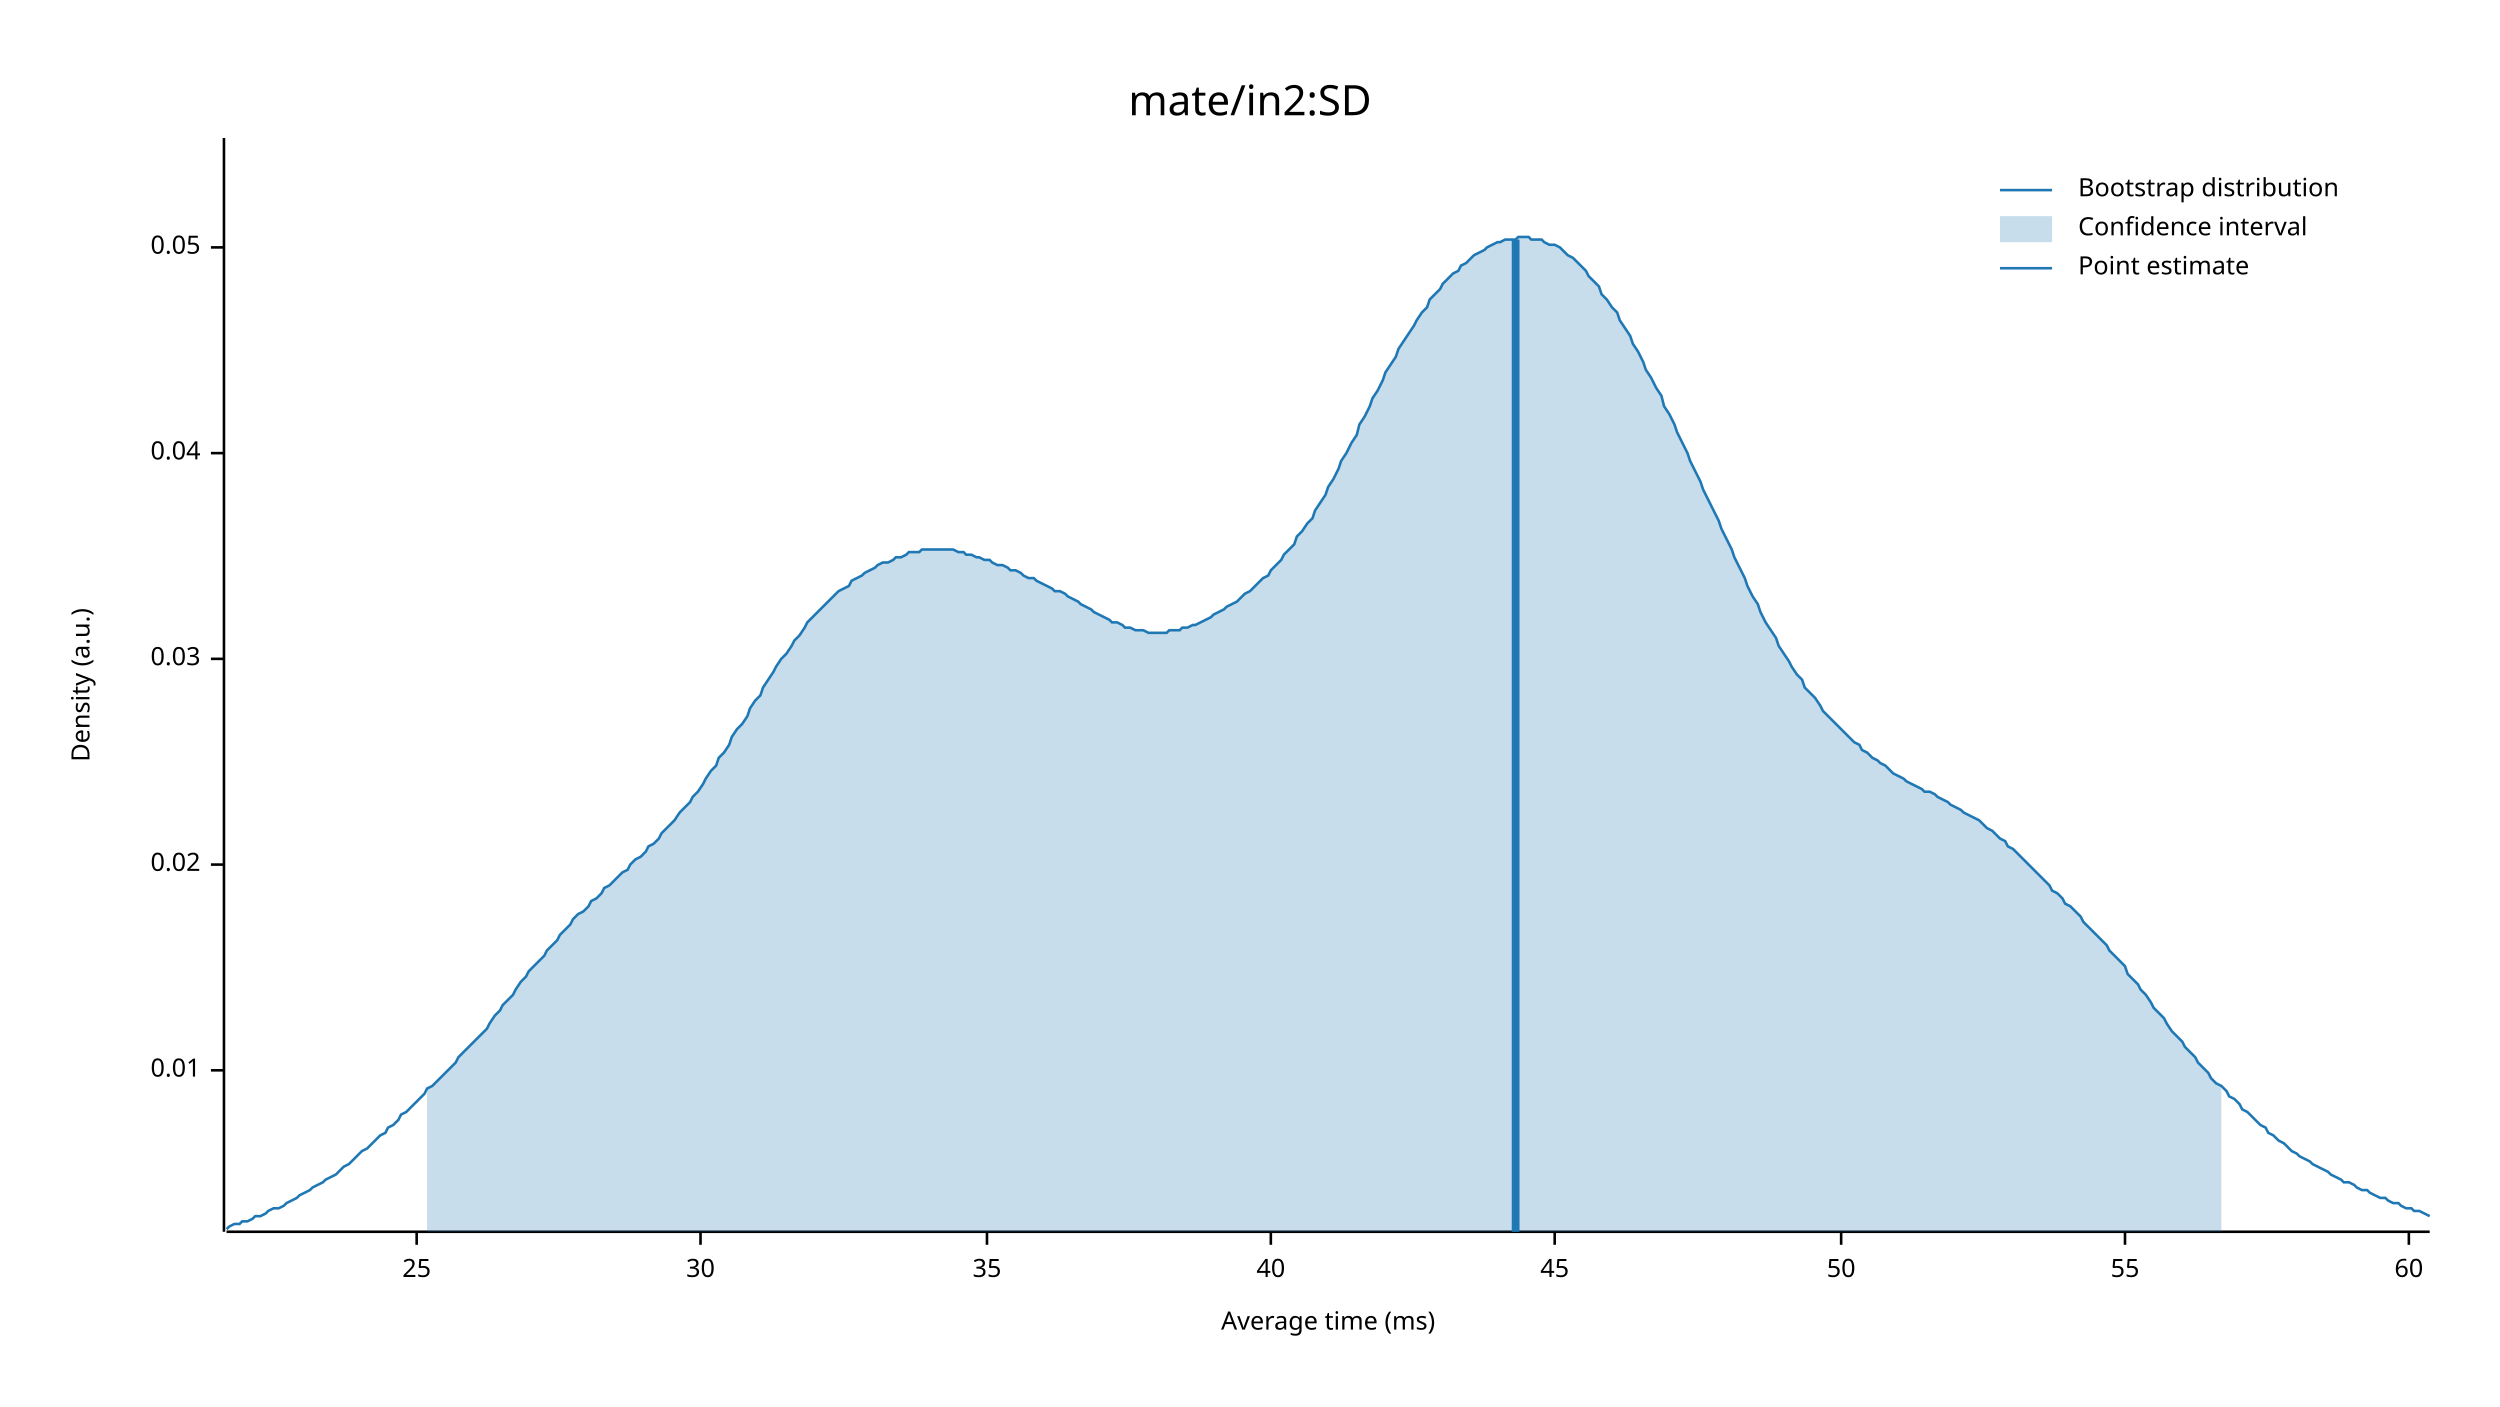
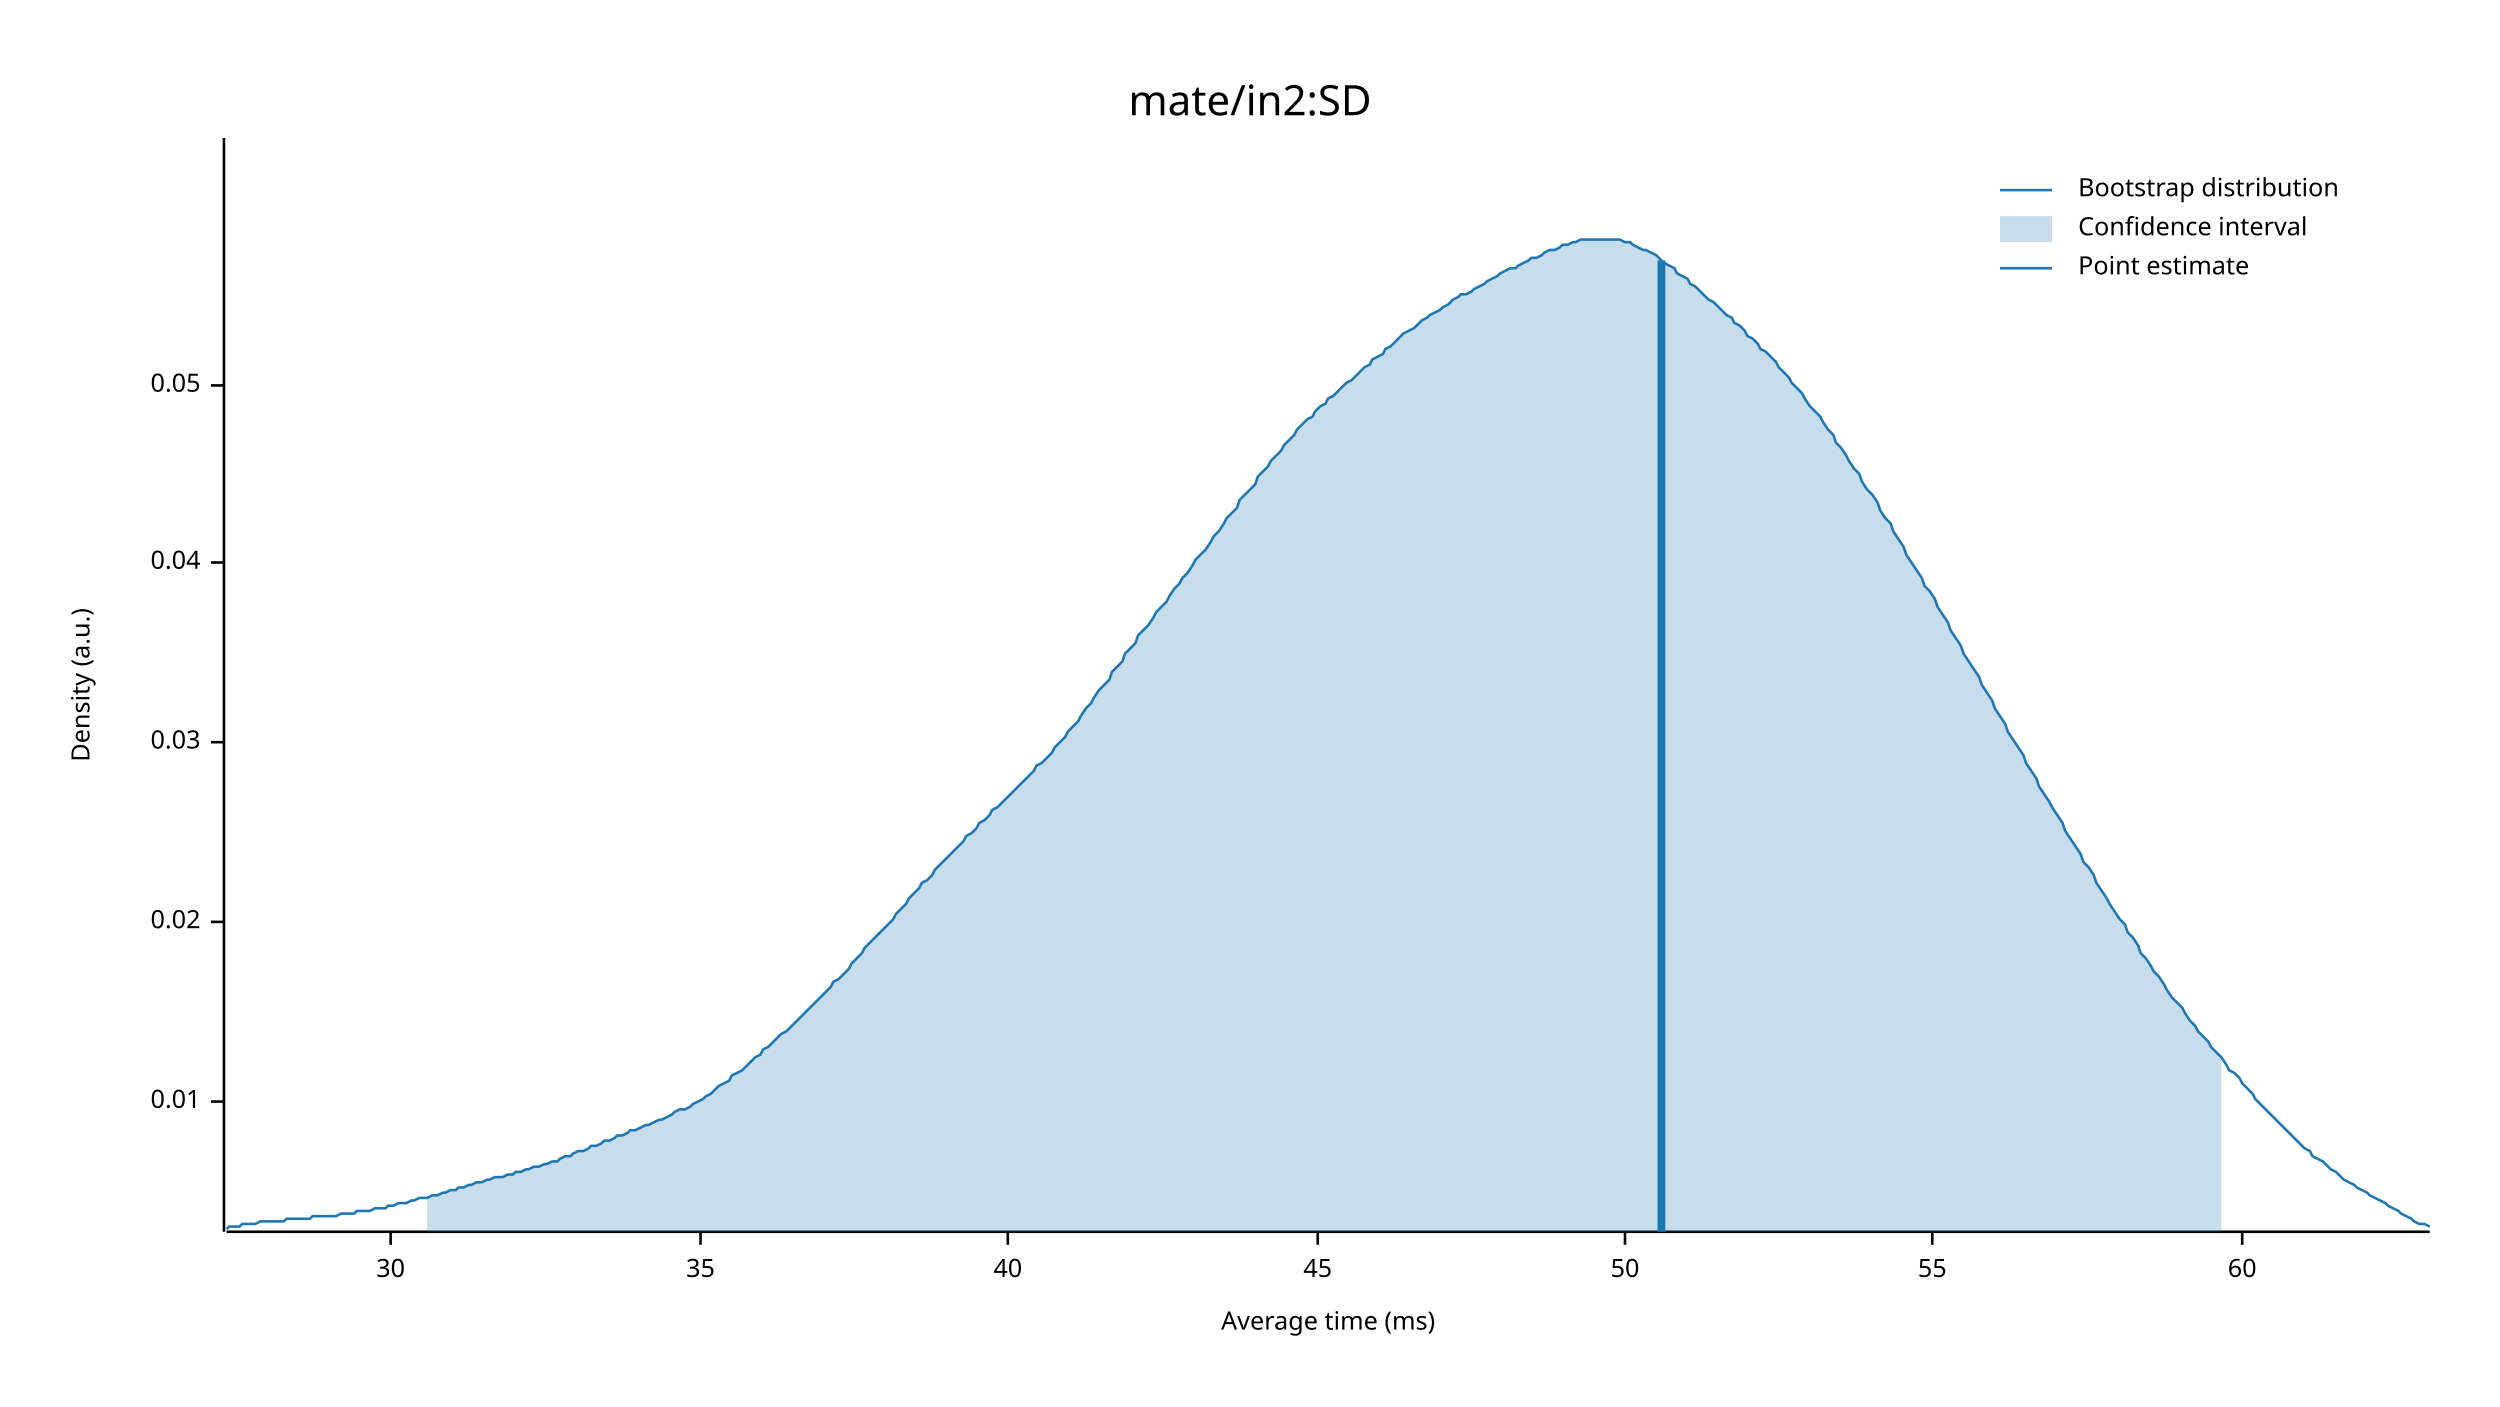
<svg xmlns="http://www.w3.org/2000/svg" width="960" height="540" viewBox="0 0 960 540">
  <text x="480" y="32" dy="0.76em" text-anchor="middle" font-family="sans-serif" font-size="16.129" opacity="1" fill="#000000">
mate/in2:SD
</text>
  <text x="27" y="263" dy="0.76em" text-anchor="middle" font-family="sans-serif" font-size="9.677" opacity="1" fill="#000000" transform="rotate(270, 27, 263)">
Density (a.u.)
</text>
  <text x="510" y="513" dy="-0.5ex" text-anchor="middle" font-family="sans-serif" font-size="9.677" opacity="1" fill="#000000">
Average time (ms)
</text>
  <polyline fill="none" opacity="1" stroke="#000000" stroke-width="1" points="86,53 86,473 " />
-   <text x="77" y="411" dy="0.5ex" text-anchor="end" font-family="sans-serif" font-size="9.677" opacity="1" fill="#000000">
+   <text x="77" y="423" dy="0.5ex" text-anchor="end" font-family="sans-serif" font-size="9.677" opacity="1" fill="#000000">
0.01
</text>
-   <polyline fill="none" opacity="1" stroke="#000000" stroke-width="1" points="81,411 86,411 " />
-   <text x="77" y="332" dy="0.5ex" text-anchor="end" font-family="sans-serif" font-size="9.677" opacity="1" fill="#000000">
+   <polyline fill="none" opacity="1" stroke="#000000" stroke-width="1" points="81,423 86,423 " />
+   <text x="77" y="354" dy="0.5ex" text-anchor="end" font-family="sans-serif" font-size="9.677" opacity="1" fill="#000000">
0.02
</text>
-   <polyline fill="none" opacity="1" stroke="#000000" stroke-width="1" points="81,332 86,332 " />
-   <text x="77" y="253" dy="0.5ex" text-anchor="end" font-family="sans-serif" font-size="9.677" opacity="1" fill="#000000">
+   <polyline fill="none" opacity="1" stroke="#000000" stroke-width="1" points="81,354 86,354 " />
+   <text x="77" y="285" dy="0.5ex" text-anchor="end" font-family="sans-serif" font-size="9.677" opacity="1" fill="#000000">
0.03
</text>
-   <polyline fill="none" opacity="1" stroke="#000000" stroke-width="1" points="81,253 86,253 " />
-   <text x="77" y="174" dy="0.5ex" text-anchor="end" font-family="sans-serif" font-size="9.677" opacity="1" fill="#000000">
+   <polyline fill="none" opacity="1" stroke="#000000" stroke-width="1" points="81,285 86,285 " />
+   <text x="77" y="216" dy="0.5ex" text-anchor="end" font-family="sans-serif" font-size="9.677" opacity="1" fill="#000000">
0.04
</text>
-   <polyline fill="none" opacity="1" stroke="#000000" stroke-width="1" points="81,174 86,174 " />
-   <text x="77" y="95" dy="0.5ex" text-anchor="end" font-family="sans-serif" font-size="9.677" opacity="1" fill="#000000">
+   <polyline fill="none" opacity="1" stroke="#000000" stroke-width="1" points="81,216 86,216 " />
+   <text x="77" y="148" dy="0.5ex" text-anchor="end" font-family="sans-serif" font-size="9.677" opacity="1" fill="#000000">
0.05
</text>
-   <polyline fill="none" opacity="1" stroke="#000000" stroke-width="1" points="81,95 86,95 " />
+   <polyline fill="none" opacity="1" stroke="#000000" stroke-width="1" points="81,148 86,148 " />
  <polyline fill="none" opacity="1" stroke="#000000" stroke-width="1" points="87,473 933,473 " />
-   <text x="160" y="483" dy="0.76em" text-anchor="middle" font-family="sans-serif" font-size="9.677" opacity="1" fill="#000000">
- 25
- </text>
-   <polyline fill="none" opacity="1" stroke="#000000" stroke-width="1" points="160,473 160,478 " />
-   <text x="269" y="483" dy="0.76em" text-anchor="middle" font-family="sans-serif" font-size="9.677" opacity="1" fill="#000000">
+   <text x="150" y="483" dy="0.76em" text-anchor="middle" font-family="sans-serif" font-size="9.677" opacity="1" fill="#000000">
30
</text>
-   <polyline fill="none" opacity="1" stroke="#000000" stroke-width="1" points="269,473 269,478 " />
-   <text x="379" y="483" dy="0.76em" text-anchor="middle" font-family="sans-serif" font-size="9.677" opacity="1" fill="#000000">
+   <polyline fill="none" opacity="1" stroke="#000000" stroke-width="1" points="150,473 150,478 " />
+   <text x="269" y="483" dy="0.76em" text-anchor="middle" font-family="sans-serif" font-size="9.677" opacity="1" fill="#000000">
35
</text>
-   <polyline fill="none" opacity="1" stroke="#000000" stroke-width="1" points="379,473 379,478 " />
-   <text x="488" y="483" dy="0.76em" text-anchor="middle" font-family="sans-serif" font-size="9.677" opacity="1" fill="#000000">
+   <polyline fill="none" opacity="1" stroke="#000000" stroke-width="1" points="269,473 269,478 " />
+   <text x="387" y="483" dy="0.76em" text-anchor="middle" font-family="sans-serif" font-size="9.677" opacity="1" fill="#000000">
40
</text>
-   <polyline fill="none" opacity="1" stroke="#000000" stroke-width="1" points="488,473 488,478 " />
-   <text x="597" y="483" dy="0.76em" text-anchor="middle" font-family="sans-serif" font-size="9.677" opacity="1" fill="#000000">
+   <polyline fill="none" opacity="1" stroke="#000000" stroke-width="1" points="387,473 387,478 " />
+   <text x="506" y="483" dy="0.76em" text-anchor="middle" font-family="sans-serif" font-size="9.677" opacity="1" fill="#000000">
45
</text>
-   <polyline fill="none" opacity="1" stroke="#000000" stroke-width="1" points="597,473 597,478 " />
-   <text x="707" y="483" dy="0.76em" text-anchor="middle" font-family="sans-serif" font-size="9.677" opacity="1" fill="#000000">
+   <polyline fill="none" opacity="1" stroke="#000000" stroke-width="1" points="506,473 506,478 " />
+   <text x="624" y="483" dy="0.76em" text-anchor="middle" font-family="sans-serif" font-size="9.677" opacity="1" fill="#000000">
50
</text>
-   <polyline fill="none" opacity="1" stroke="#000000" stroke-width="1" points="707,473 707,478 " />
-   <text x="816" y="483" dy="0.76em" text-anchor="middle" font-family="sans-serif" font-size="9.677" opacity="1" fill="#000000">
+   <polyline fill="none" opacity="1" stroke="#000000" stroke-width="1" points="624,473 624,478 " />
+   <text x="742" y="483" dy="0.76em" text-anchor="middle" font-family="sans-serif" font-size="9.677" opacity="1" fill="#000000">
55
</text>
-   <polyline fill="none" opacity="1" stroke="#000000" stroke-width="1" points="816,473 816,478 " />
-   <text x="925" y="483" dy="0.76em" text-anchor="middle" font-family="sans-serif" font-size="9.677" opacity="1" fill="#000000">
+   <polyline fill="none" opacity="1" stroke="#000000" stroke-width="1" points="742,473 742,478 " />
+   <text x="861" y="483" dy="0.76em" text-anchor="middle" font-family="sans-serif" font-size="9.677" opacity="1" fill="#000000">
60
</text>
-   <polyline fill="none" opacity="1" stroke="#000000" stroke-width="1" points="925,473 925,478 " />
-   <polyline fill="none" opacity="1" stroke="#1F78B4" stroke-width="1" points="87,472 88,471 90,470 92,470 93,469 95,469 97,468 98,467 100,467 102,466 103,465 105,464 107,464 109,463 110,462 112,461 114,460 115,459 117,458 119,457 120,456 122,455 124,454 125,453 127,452 129,451 131,449 132,448 134,447 136,445 137,444 139,442 141,441 142,440 144,438 146,436 148,435 149,433 151,432 153,430 154,428 156,427 158,425 159,424 161,422 163,420 164,418 166,417 168,415 170,413 171,412 173,410 175,408 176,406 178,404 180,402 181,401 183,399 185,397 187,395 188,393 190,390 192,388 193,386 195,384 197,382 198,380 200,377 202,375 203,373 205,371 207,369 209,367 210,365 212,363 214,361 215,359 217,357 219,355 220,353 222,351 224,350 226,348 227,346 229,345 231,343 232,341 234,340 236,338 237,337 239,335 241,334 242,332 244,330 246,329 248,327 249,325 251,324 253,322 254,320 256,318 258,316 259,315 261,312 263,310 265,308 266,306 268,304 270,301 271,299 273,296 275,294 276,291 278,289 280,286 281,283 283,280 285,278 287,275 288,272 290,269 292,267 293,264 295,261 297,258 298,256 300,253 302,251 304,248 305,246 307,244 309,241 310,239 312,237 314,235 315,234 317,232 319,230 320,229 322,227 324,226 326,225 327,223 329,222 331,221 332,220 334,219 336,218 337,217 339,216 341,216 343,215 344,214 346,214 348,213 349,212 351,212 353,212 354,211 356,211 358,211 359,211 361,211 363,211 365,211 366,211 368,212 370,212 371,213 373,213 375,214 376,214 378,215 380,215 381,216 383,217 385,217 387,218 388,219 390,219 392,220 393,221 395,222 397,222 398,223 400,224 402,225 404,226 405,227 407,227 409,228 410,229 412,230 414,231 415,232 417,233 419,234 420,235 422,236 424,237 426,238 427,239 429,239 431,240 432,241 434,241 436,242 437,242 439,242 441,243 443,243 444,243 446,243 448,243 449,242 451,242 453,242 454,241 456,241 458,240 459,240 461,239 463,238 465,237 466,236 468,235 470,234 471,233 473,232 475,231 476,230 478,228 480,227 482,225 483,224 485,222 487,221 488,219 490,217 492,215 493,213 495,211 497,209 498,206 500,204 502,201 504,199 505,196 507,193 509,190 510,187 512,184 514,180 515,177 517,174 519,170 521,167 522,163 524,160 526,156 527,153 529,150 531,146 532,143 534,140 536,137 537,134 539,131 541,128 543,125 544,123 546,120 548,118 549,115 551,113 553,111 554,109 556,107 558,105 560,104 561,102 563,101 565,99 566,98 568,97 570,96 571,95 573,94 575,93 576,93 578,92 580,92 582,92 583,91 585,91 587,91 588,92 590,92 592,92 593,93 595,94 597,94 599,95 600,96 602,98 604,99 605,100 607,102 609,104 610,106 612,108 614,110 615,113 617,115 619,118 621,120 622,123 624,126 626,129 627,132 629,135 631,139 632,142 634,145 636,149 638,152 639,156 641,159 643,163 644,166 646,170 648,174 649,177 651,181 653,185 654,188 656,192 658,196 660,200 661,203 663,207 665,211 666,214 668,218 670,222 671,225 673,229 675,232 676,235 678,239 680,242 682,245 683,248 685,251 687,254 688,256 690,259 692,261 693,264 695,266 697,268 699,271 700,273 702,275 704,277 705,278 707,280 709,282 710,283 712,285 714,286 715,288 717,289 719,291 721,292 722,293 724,294 726,296 727,297 729,298 731,299 732,300 734,301 736,302 738,303 739,304 741,304 743,305 744,306 746,307 748,308 749,309 751,310 753,311 754,312 756,313 758,314 760,315 761,316 763,318 765,319 766,320 768,322 770,323 771,325 773,326 775,328 777,330 778,331 780,333 782,335 783,336 785,338 787,340 788,342 790,343 792,345 793,347 795,348 797,350 799,352 800,354 802,356 804,358 805,359 807,361 809,363 810,365 812,367 814,369 816,371 817,374 819,376 821,378 822,380 824,382 826,385 827,387 829,389 831,391 832,393 834,396 836,398 838,400 839,402 841,404 843,406 844,408 846,410 848,412 849,414 851,416 853,417 855,419 856,421 858,422 860,424 861,426 863,427 865,429 866,430 868,432 870,433 871,435 873,436 875,438 877,439 878,440 880,442 882,443 883,444 885,445 887,446 888,447 890,448 892,449 894,450 895,451 897,452 899,453 900,454 902,454 904,455 905,456 907,457 909,457 910,458 912,459 914,460 916,460 917,461 919,462 921,462 922,463 924,464 926,464 927,465 929,465 931,466 933,467 " />
-   <polygon opacity="0.25" fill="#1F78B4" points="164,418 166,417 168,415 170,413 171,412 173,410 175,408 176,406 178,404 180,402 181,401 183,399 185,397 187,395 188,393 190,390 192,388 193,386 195,384 197,382 198,380 200,377 202,375 203,373 205,371 207,369 209,367 210,365 212,363 214,361 215,359 217,357 219,355 220,353 222,351 224,350 226,348 227,346 229,345 231,343 232,341 234,340 236,338 237,337 239,335 241,334 242,332 244,330 246,329 248,327 249,325 251,324 253,322 254,320 256,318 258,316 259,315 261,312 263,310 265,308 266,306 268,304 270,301 271,299 273,296 275,294 276,291 278,289 280,286 281,283 283,280 285,278 287,275 288,272 290,269 292,267 293,264 295,261 297,258 298,256 300,253 302,251 304,248 305,246 307,244 309,241 310,239 312,237 314,235 315,234 317,232 319,230 320,229 322,227 324,226 326,225 327,223 329,222 331,221 332,220 334,219 336,218 337,217 339,216 341,216 343,215 344,214 346,214 348,213 349,212 351,212 353,212 354,211 356,211 358,211 359,211 361,211 363,211 365,211 366,211 368,212 370,212 371,213 373,213 375,214 376,214 378,215 380,215 381,216 383,217 385,217 387,218 388,219 390,219 392,220 393,221 395,222 397,222 398,223 400,224 402,225 404,226 405,227 407,227 409,228 410,229 412,230 414,231 415,232 417,233 419,234 420,235 422,236 424,237 426,238 427,239 429,239 431,240 432,241 434,241 436,242 437,242 439,242 441,243 443,243 444,243 446,243 448,243 449,242 451,242 453,242 454,241 456,241 458,240 459,240 461,239 463,238 465,237 466,236 468,235 470,234 471,233 473,232 475,231 476,230 478,228 480,227 482,225 483,224 485,222 487,221 488,219 490,217 492,215 493,213 495,211 497,209 498,206 500,204 502,201 504,199 505,196 507,193 509,190 510,187 512,184 514,180 515,177 517,174 519,170 521,167 522,163 524,160 526,156 527,153 529,150 531,146 532,143 534,140 536,137 537,134 539,131 541,128 543,125 544,123 546,120 548,118 549,115 551,113 553,111 554,109 556,107 558,105 560,104 561,102 563,101 565,99 566,98 568,97 570,96 571,95 573,94 575,93 576,93 578,92 580,92 582,92 583,91 585,91 587,91 588,92 590,92 592,92 593,93 595,94 597,94 599,95 600,96 602,98 604,99 605,100 607,102 609,104 610,106 612,108 614,110 615,113 617,115 619,118 621,120 622,123 624,126 626,129 627,132 629,135 631,139 632,142 634,145 636,149 638,152 639,156 641,159 643,163 644,166 646,170 648,174 649,177 651,181 653,185 654,188 656,192 658,196 660,200 661,203 663,207 665,211 666,214 668,218 670,222 671,225 673,229 675,232 676,235 678,239 680,242 682,245 683,248 685,251 687,254 688,256 690,259 692,261 693,264 695,266 697,268 699,271 700,273 702,275 704,277 705,278 707,280 709,282 710,283 712,285 714,286 715,288 717,289 719,291 721,292 722,293 724,294 726,296 727,297 729,298 731,299 732,300 734,301 736,302 738,303 739,304 741,304 743,305 744,306 746,307 748,308 749,309 751,310 753,311 754,312 756,313 758,314 760,315 761,316 763,318 765,319 766,320 768,322 770,323 771,325 773,326 775,328 777,330 778,331 780,333 782,335 783,336 785,338 787,340 788,342 790,343 792,345 793,347 795,348 797,350 799,352 800,354 802,356 804,358 805,359 807,361 809,363 810,365 812,367 814,369 816,371 817,374 819,376 821,378 822,380 824,382 826,385 827,387 829,389 831,391 832,393 834,396 836,398 838,400 839,402 841,404 843,406 844,408 846,410 848,412 849,414 851,416 853,417 853,473 164,473 " />
-   <polyline fill="none" opacity="1" stroke="#1F78B4" stroke-width="3" points="582,473 582,92 " />
+   <polyline fill="none" opacity="1" stroke="#000000" stroke-width="1" points="861,473 861,478 " />
+   <polyline fill="none" opacity="1" stroke="#1F78B4" stroke-width="1" points="87,472 88,471 90,471 92,471 93,470 95,470 97,470 98,470 100,469 102,469 103,469 105,469 107,469 109,469 110,468 112,468 114,468 115,468 117,468 119,468 120,467 122,467 124,467 125,467 127,467 129,467 131,466 132,466 134,466 136,466 137,465 139,465 141,465 142,465 144,464 146,464 148,464 149,463 151,463 153,462 154,462 156,462 158,461 159,461 161,460 163,460 164,460 166,459 168,459 170,458 171,458 173,457 175,457 176,456 178,456 180,455 181,455 183,454 185,454 187,453 188,453 190,452 192,452 193,452 195,451 197,451 198,450 200,450 202,449 203,449 205,448 207,448 209,447 210,447 212,446 214,446 215,445 217,444 219,444 220,443 222,442 224,442 226,441 227,440 229,440 231,439 232,438 234,438 236,437 237,436 239,436 241,435 242,434 244,434 246,433 248,432 249,432 251,431 253,430 254,430 256,429 258,428 259,427 261,426 263,426 265,425 266,424 268,423 270,422 271,421 273,420 275,418 276,417 278,416 280,415 281,413 283,412 285,411 287,409 288,408 290,406 292,405 293,403 295,402 297,400 298,399 300,397 302,396 304,394 305,393 307,391 309,389 310,388 312,386 314,384 315,383 317,381 319,379 320,377 322,376 324,374 326,372 327,370 329,368 331,366 332,364 334,362 336,360 337,359 339,357 341,355 343,353 344,351 346,349 348,347 349,345 351,343 353,341 354,339 356,338 358,336 359,334 361,332 363,330 365,328 366,327 368,325 370,323 371,321 373,320 375,318 376,316 378,315 380,313 381,311 383,310 385,308 387,306 388,305 390,303 392,301 393,300 395,298 397,296 398,294 400,293 402,291 404,289 405,287 407,285 409,283 410,281 412,279 414,277 415,275 417,272 419,270 420,268 422,265 424,263 426,261 427,258 429,256 431,254 432,251 434,249 436,247 437,244 439,242 441,240 443,237 444,235 446,233 448,231 449,229 451,226 453,224 454,222 456,220 458,217 459,215 461,213 463,211 465,208 466,206 468,204 470,201 471,199 473,197 475,195 476,192 478,190 480,188 482,186 483,183 485,181 487,179 488,177 490,175 492,173 493,171 495,169 497,167 498,165 500,163 502,161 504,160 505,158 507,156 509,155 510,153 512,152 514,150 515,149 517,147 519,146 521,144 522,143 524,141 526,140 527,138 529,137 531,136 532,134 534,133 536,131 537,130 539,128 541,127 543,126 544,125 546,123 548,122 549,121 551,120 553,119 554,118 556,117 558,115 560,114 561,113 563,113 565,112 566,111 568,110 570,109 571,108 573,107 575,106 576,105 578,104 580,103 582,103 583,102 585,101 587,100 588,99 590,99 592,98 593,97 595,96 597,96 599,95 600,94 602,94 604,93 605,93 607,92 609,92 610,92 612,92 614,92 615,92 617,92 619,92 621,92 622,92 624,93 626,93 627,94 629,95 631,96 632,96 634,97 636,98 638,100 639,101 641,102 643,103 644,105 646,106 648,107 649,109 651,110 653,112 654,113 656,115 658,116 660,118 661,119 663,121 665,122 666,124 668,125 670,127 671,129 673,130 675,132 676,134 678,135 680,137 682,139 683,141 685,143 687,145 688,147 690,149 692,151 693,153 695,156 697,158 699,160 700,162 702,165 704,167 705,170 707,172 709,175 710,177 712,180 714,182 715,185 717,188 719,190 721,193 722,196 724,199 726,201 727,204 729,207 731,210 732,213 734,216 736,219 738,222 739,225 741,227 743,230 744,233 746,236 748,239 749,242 751,245 753,248 754,251 756,254 758,257 760,260 761,263 763,266 765,269 766,272 768,275 770,278 771,281 773,284 775,287 777,290 778,293 780,296 782,299 783,302 785,305 787,308 788,310 790,313 792,316 793,319 795,322 797,325 799,328 800,331 802,333 804,336 805,339 807,342 809,345 810,347 812,350 814,353 816,355 817,358 819,360 821,363 822,366 824,368 826,371 827,373 829,375 831,378 832,380 834,383 836,385 838,387 839,389 841,392 843,394 844,396 846,398 848,400 849,402 851,404 853,406 855,409 856,411 858,412 860,414 861,416 863,418 865,420 866,422 868,424 870,426 871,427 873,429 875,431 877,433 878,434 880,436 882,438 883,439 885,441 887,442 888,444 890,445 892,446 894,448 895,449 897,450 899,452 900,453 902,454 904,455 905,456 907,457 909,458 910,459 912,460 914,461 916,462 917,463 919,464 921,465 922,466 924,467 926,468 927,469 929,470 931,470 933,471 " />
+   <polygon opacity="0.25" fill="#1F78B4" points="164,460 166,459 168,459 170,458 171,458 173,457 175,457 176,456 178,456 180,455 181,455 183,454 185,454 187,453 188,453 190,452 192,452 193,452 195,451 197,451 198,450 200,450 202,449 203,449 205,448 207,448 209,447 210,447 212,446 214,446 215,445 217,444 219,444 220,443 222,442 224,442 226,441 227,440 229,440 231,439 232,438 234,438 236,437 237,436 239,436 241,435 242,434 244,434 246,433 248,432 249,432 251,431 253,430 254,430 256,429 258,428 259,427 261,426 263,426 265,425 266,424 268,423 270,422 271,421 273,420 275,418 276,417 278,416 280,415 281,413 283,412 285,411 287,409 288,408 290,406 292,405 293,403 295,402 297,400 298,399 300,397 302,396 304,394 305,393 307,391 309,389 310,388 312,386 314,384 315,383 317,381 319,379 320,377 322,376 324,374 326,372 327,370 329,368 331,366 332,364 334,362 336,360 337,359 339,357 341,355 343,353 344,351 346,349 348,347 349,345 351,343 353,341 354,339 356,338 358,336 359,334 361,332 363,330 365,328 366,327 368,325 370,323 371,321 373,320 375,318 376,316 378,315 380,313 381,311 383,310 385,308 387,306 388,305 390,303 392,301 393,300 395,298 397,296 398,294 400,293 402,291 404,289 405,287 407,285 409,283 410,281 412,279 414,277 415,275 417,272 419,270 420,268 422,265 424,263 426,261 427,258 429,256 431,254 432,251 434,249 436,247 437,244 439,242 441,240 443,237 444,235 446,233 448,231 449,229 451,226 453,224 454,222 456,220 458,217 459,215 461,213 463,211 465,208 466,206 468,204 470,201 471,199 473,197 475,195 476,192 478,190 480,188 482,186 483,183 485,181 487,179 488,177 490,175 492,173 493,171 495,169 497,167 498,165 500,163 502,161 504,160 505,158 507,156 509,155 510,153 512,152 514,150 515,149 517,147 519,146 521,144 522,143 524,141 526,140 527,138 529,137 531,136 532,134 534,133 536,131 537,130 539,128 541,127 543,126 544,125 546,123 548,122 549,121 551,120 553,119 554,118 556,117 558,115 560,114 561,113 563,113 565,112 566,111 568,110 570,109 571,108 573,107 575,106 576,105 578,104 580,103 582,103 583,102 585,101 587,100 588,99 590,99 592,98 593,97 595,96 597,96 599,95 600,94 602,94 604,93 605,93 607,92 609,92 610,92 612,92 614,92 615,92 617,92 619,92 621,92 622,92 624,93 626,93 627,94 629,95 631,96 632,96 634,97 636,98 638,100 639,101 641,102 643,103 644,105 646,106 648,107 649,109 651,110 653,112 654,113 656,115 658,116 660,118 661,119 663,121 665,122 666,124 668,125 670,127 671,129 673,130 675,132 676,134 678,135 680,137 682,139 683,141 685,143 687,145 688,147 690,149 692,151 693,153 695,156 697,158 699,160 700,162 702,165 704,167 705,170 707,172 709,175 710,177 712,180 714,182 715,185 717,188 719,190 721,193 722,196 724,199 726,201 727,204 729,207 731,210 732,213 734,216 736,219 738,222 739,225 741,227 743,230 744,233 746,236 748,239 749,242 751,245 753,248 754,251 756,254 758,257 760,260 761,263 763,266 765,269 766,272 768,275 770,278 771,281 773,284 775,287 777,290 778,293 780,296 782,299 783,302 785,305 787,308 788,310 790,313 792,316 793,319 795,322 797,325 799,328 800,331 802,333 804,336 805,339 807,342 809,345 810,347 812,350 814,353 816,355 817,358 819,360 821,363 822,366 824,368 826,371 827,373 829,375 831,378 832,380 834,383 836,385 838,387 839,389 841,392 843,394 844,396 846,398 848,400 849,402 851,404 853,406 853,473 164,473 " />
+   <polyline fill="none" opacity="1" stroke="#1F78B4" stroke-width="3" points="638,473 638,100 " />
  <text x="798" y="68" dy="0.76em" text-anchor="start" font-family="sans-serif" font-size="9.677" opacity="1" fill="#000000">
Bootstrap distribution
</text>
  <text x="798" y="83" dy="0.76em" text-anchor="start" font-family="sans-serif" font-size="9.677" opacity="1" fill="#000000">
Confidence interval
</text>
  <text x="798" y="98" dy="0.76em" text-anchor="start" font-family="sans-serif" font-size="9.677" opacity="1" fill="#000000">
Point estimate
</text>
  <polyline fill="none" opacity="1" stroke="#1F78B4" stroke-width="1" points="768,73 788,73 " />
  <rect x="768" y="83" width="20" height="10" opacity="0.25" fill="#1F78B4" stroke="none" />
  <polyline fill="none" opacity="1" stroke="#1F78B4" stroke-width="1" points="768,103 788,103 " />
</svg>
